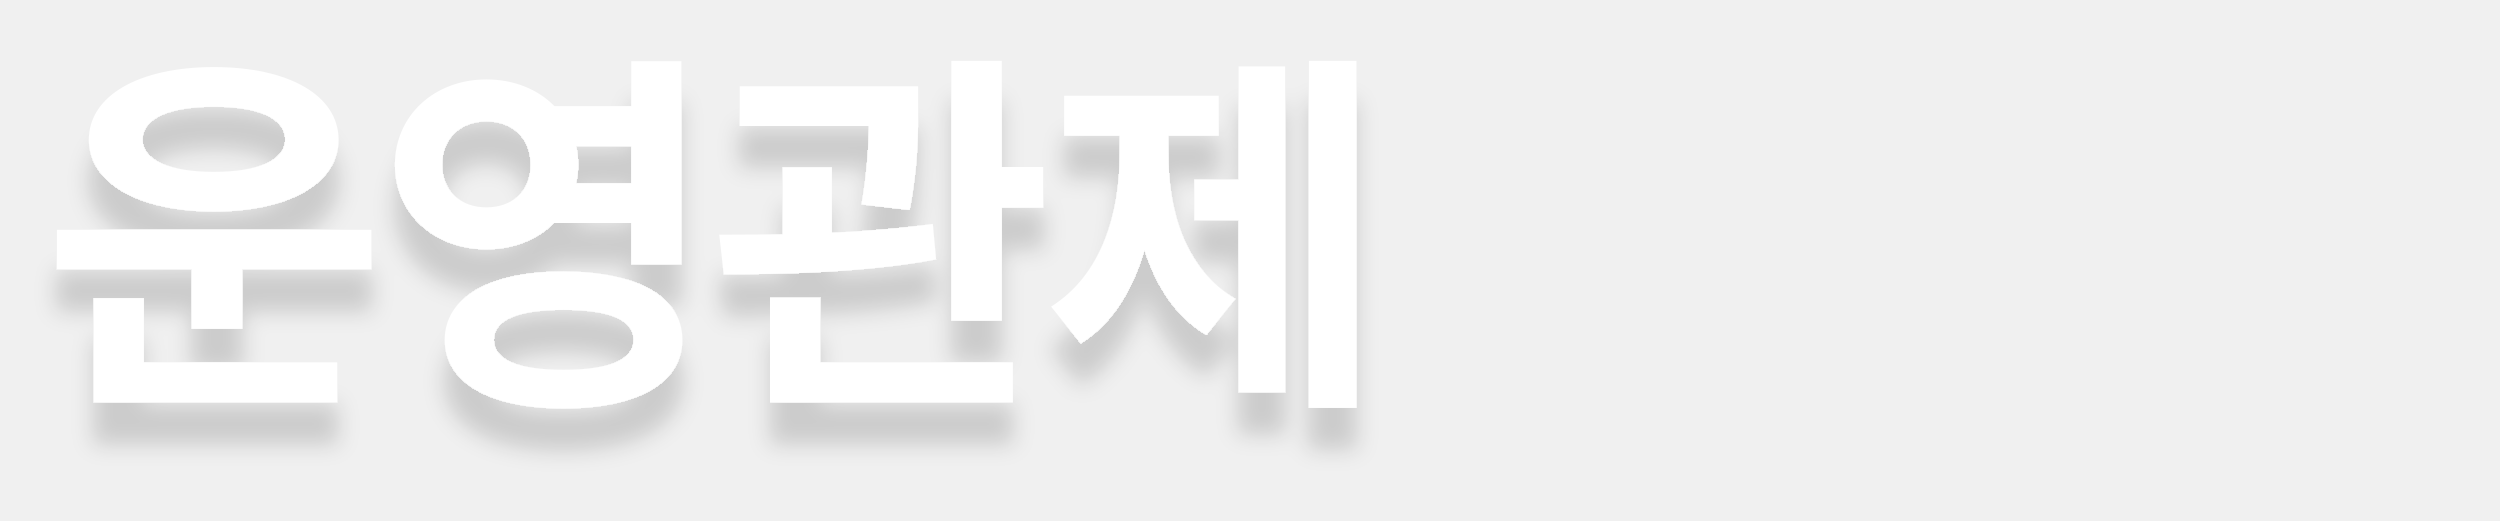
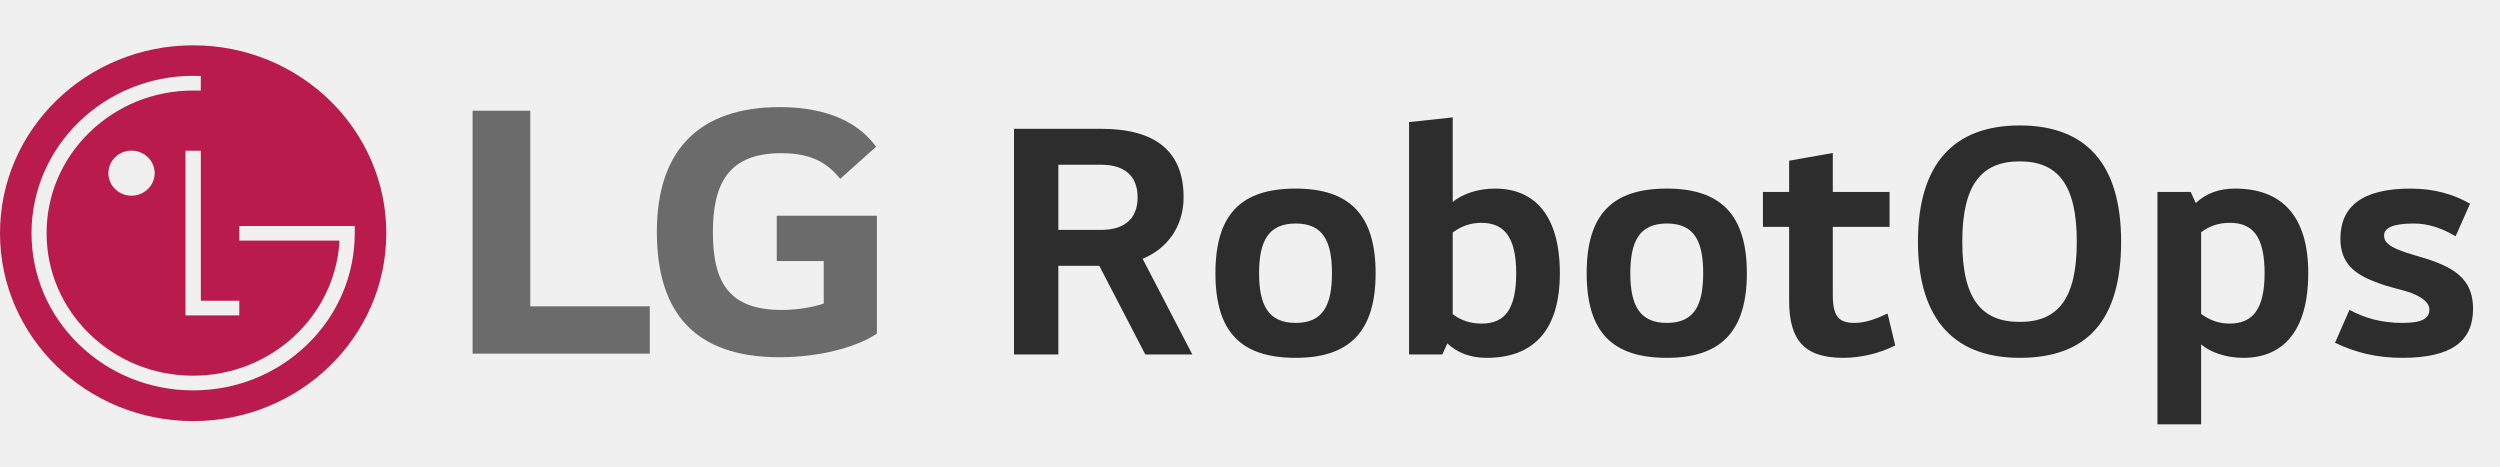
- <svg xmlns="http://www.w3.org/2000/svg" width="120" height="25" viewBox="0 0 120 25" fill="none">
-   <g filter="url(#filter0_d_logo)">
-     <text x="2" y="18" fill="white" font-family="'Pretendard Variable', Pretendard, -apple-system, BlinkMacSystemFont, 'Segoe UI', Roboto, 'Helvetica Neue', Arial, sans-serif, 'Apple Color Emoji', 'Segoe UI Emoji'" font-size="18" font-weight="700" letter-spacing="-0.03em">운영관제</text>
+ <svg xmlns="http://www.w3.org/2000/svg" width="134" height="25" viewBox="0 0 134 25" fill="none">
+   <path d="M28.423 5.935H25.331V18.955H34.828V16.42H28.423V5.935Z" fill="#6B6B6B" />
+   <path d="M41.635 13.992H44.152V16.268C43.688 16.441 42.783 16.613 41.922 16.613C39.139 16.613 38.211 15.236 38.211 12.444C38.211 9.779 39.094 8.211 41.877 8.211C43.424 8.211 44.306 8.683 45.035 9.586L46.957 7.867C45.786 6.235 43.732 5.74 41.81 5.74C37.482 5.74 35.207 8.039 35.207 12.422C35.207 16.785 37.261 19.148 41.789 19.148C43.865 19.148 45.897 18.632 47.001 17.881V11.563H41.635V13.992Z" fill="#6B6B6B" />
+   <path d="M10.352 2.429C16.07 2.429 20.705 6.936 20.705 12.499C20.705 18.059 16.07 22.57 10.352 22.57C4.636 22.57 0 18.059 0 12.499C0 6.936 4.635 2.429 10.352 2.429ZM10.352 4.065C5.577 4.066 1.69 7.848 1.689 12.496C1.689 14.746 2.587 16.863 4.222 18.454C5.862 20.048 8.04 20.924 10.352 20.924C12.664 20.924 14.841 20.048 16.48 18.454C18.115 16.863 19.014 14.746 19.014 12.496V12.111L18.667 12.113H12.829V12.896H18.191V13.01C17.916 16.984 14.505 20.137 10.352 20.137C8.255 20.137 6.284 19.342 4.799 17.899C3.314 16.457 2.497 14.537 2.497 12.496C2.497 10.455 3.314 8.536 4.799 7.093C6.284 5.648 8.255 4.853 10.352 4.853C10.447 4.853 10.668 4.855 10.763 4.857V4.072C10.658 4.068 10.452 4.065 10.352 4.065ZM9.941 8.078V16.907H12.826V16.12H10.765V8.078H9.941ZM7.047 8.073C6.365 8.073 5.808 8.616 5.808 9.282C5.808 9.947 6.365 10.489 7.047 10.489C7.734 10.489 8.29 9.947 8.29 9.282C8.29 8.616 7.734 8.073 7.047 8.073Z" fill="#B91C4C" />
+   <g clip-path="url(#clip0_1350_42229)">
+     <path d="M56.727 8.83V12.322H59.013C60.255 12.322 60.975 11.746 60.975 10.576C60.975 9.406 60.255 8.83 59.013 8.83H56.727ZM54.351 19V6.904H59.031C61.929 6.904 63.441 8.11 63.441 10.576C63.441 12.088 62.613 13.312 61.245 13.87L63.909 19H61.389L58.923 14.248H56.727V19H54.351ZM65.147 14.644C65.147 11.494 66.515 10.108 69.449 10.108C72.347 10.108 73.733 11.53 73.733 14.644C73.733 17.758 72.347 19.18 69.449 19.18C66.515 19.18 65.147 17.794 65.147 14.644ZM67.487 14.644C67.487 16.372 67.991 17.308 69.449 17.308C70.907 17.308 71.393 16.372 71.393 14.644C71.393 12.916 70.907 11.98 69.449 11.98C67.991 11.98 67.487 12.916 67.487 14.644ZM79.414 17.344C80.638 17.344 81.268 16.606 81.268 14.644C81.268 12.7 80.62 11.944 79.396 11.944C78.82 11.944 78.316 12.124 77.866 12.466V16.84C78.316 17.182 78.82 17.344 79.414 17.344ZM77.308 19H75.526V6.544L77.866 6.292V10.828C78.352 10.414 79.18 10.108 80.134 10.108C82.24 10.108 83.608 11.53 83.608 14.644C83.608 17.758 82.15 19.18 79.684 19.18C78.838 19.18 78.136 18.928 77.578 18.406L77.308 19ZM85.045 14.644C85.045 11.494 86.413 10.108 89.347 10.108C92.245 10.108 93.631 11.53 93.631 14.644C93.631 17.758 92.245 19.18 89.347 19.18C86.413 19.18 85.045 17.794 85.045 14.644ZM87.385 14.644C87.385 16.372 87.889 17.308 89.347 17.308C90.805 17.308 91.291 16.372 91.291 14.644C91.291 12.916 90.805 11.98 89.347 11.98C87.889 11.98 87.385 12.916 87.385 14.644ZM98.238 12.16V15.814C98.238 16.966 98.562 17.308 99.408 17.308C100.002 17.308 100.614 17.074 101.172 16.804L101.586 18.514C100.74 18.946 99.732 19.18 98.796 19.18C96.69 19.18 95.898 18.208 95.898 16.12V12.16H94.494V10.288H95.898V8.614L98.238 8.2V10.288H101.28V12.16H98.238ZM108.256 19.18C104.44 19.18 102.802 16.75 102.802 12.952C102.802 8.758 104.746 6.724 108.256 6.724C111.802 6.724 113.692 8.776 113.692 12.952C113.692 17.182 111.856 19.18 108.256 19.18ZM111.316 12.952C111.316 9.856 110.272 8.65 108.256 8.65C106.24 8.65 105.178 9.856 105.178 12.952C105.178 16.066 106.24 17.254 108.256 17.254C110.272 17.254 111.316 16.066 111.316 12.952ZM117.422 10.288L117.692 10.882C118.25 10.36 118.952 10.108 119.798 10.108C122.264 10.108 123.722 11.53 123.722 14.644C123.722 17.758 122.354 19.18 120.248 19.18C119.294 19.18 118.466 18.874 117.98 18.46V22.744H115.64V10.288H117.422ZM119.528 11.944C118.934 11.944 118.43 12.106 117.98 12.448V16.822C118.43 17.164 118.934 17.344 119.51 17.344C120.734 17.344 121.382 16.588 121.382 14.644C121.382 12.682 120.752 11.944 119.528 11.944ZM127.786 12.628C127.786 12.898 127.948 13.132 128.506 13.366C129.136 13.636 129.82 13.762 130.522 14.032C131.818 14.518 132.556 15.184 132.556 16.552C132.556 18.28 131.422 19.18 128.758 19.18C127.39 19.18 126.238 18.892 125.158 18.37L125.932 16.606C126.742 17.056 127.678 17.308 128.758 17.308C129.82 17.308 130.216 17.074 130.216 16.588C130.216 16.246 129.874 15.94 129.208 15.688C128.632 15.49 128.038 15.4 127.372 15.13C126.148 14.68 125.446 14.068 125.446 12.79C125.446 11.08 126.598 10.108 129.208 10.108C130.504 10.108 131.548 10.432 132.394 10.918L131.62 12.664C130.864 12.214 130.126 11.98 129.388 11.98C128.254 11.98 127.786 12.214 127.786 12.628Z" fill="#2D2D2D" />
  </g>
  <defs>
-     <filter id="filter0_d_logo" x="0" y="0" width="100" height="30" filterUnits="userSpaceOnUse" color-interpolation-filters="sRGB">
-       <feFlood flood-opacity="0" result="BackgroundImageFix" />
-       <feColorMatrix in="SourceAlpha" type="matrix" values="0 0 0 0 0 0 0 0 0 0 0 0 0 0 0 0 0 0 127 0" result="hardAlpha" />
-       <feOffset dy="2" />
-       <feGaussianBlur stdDeviation="0.5" />
-       <feComposite in2="hardAlpha" operator="out" />
-       <feColorMatrix type="matrix" values="0 0 0 0 0 0 0 0 0 0 0 0 0 0 0 0 0 0 0.15 0" />
-       <feBlend mode="normal" in2="BackgroundImageFix" result="effect1_dropShadow_logo" />
-       <feBlend mode="normal" in="SourceGraphic" in2="effect1_dropShadow_logo" result="shape" />
-     </filter>
+     <clipPath id="clip0_1350_42229">
+       <rect width="81" height="25" fill="white" transform="translate(53.001)" />
+     </clipPath>
  </defs>
</svg>
